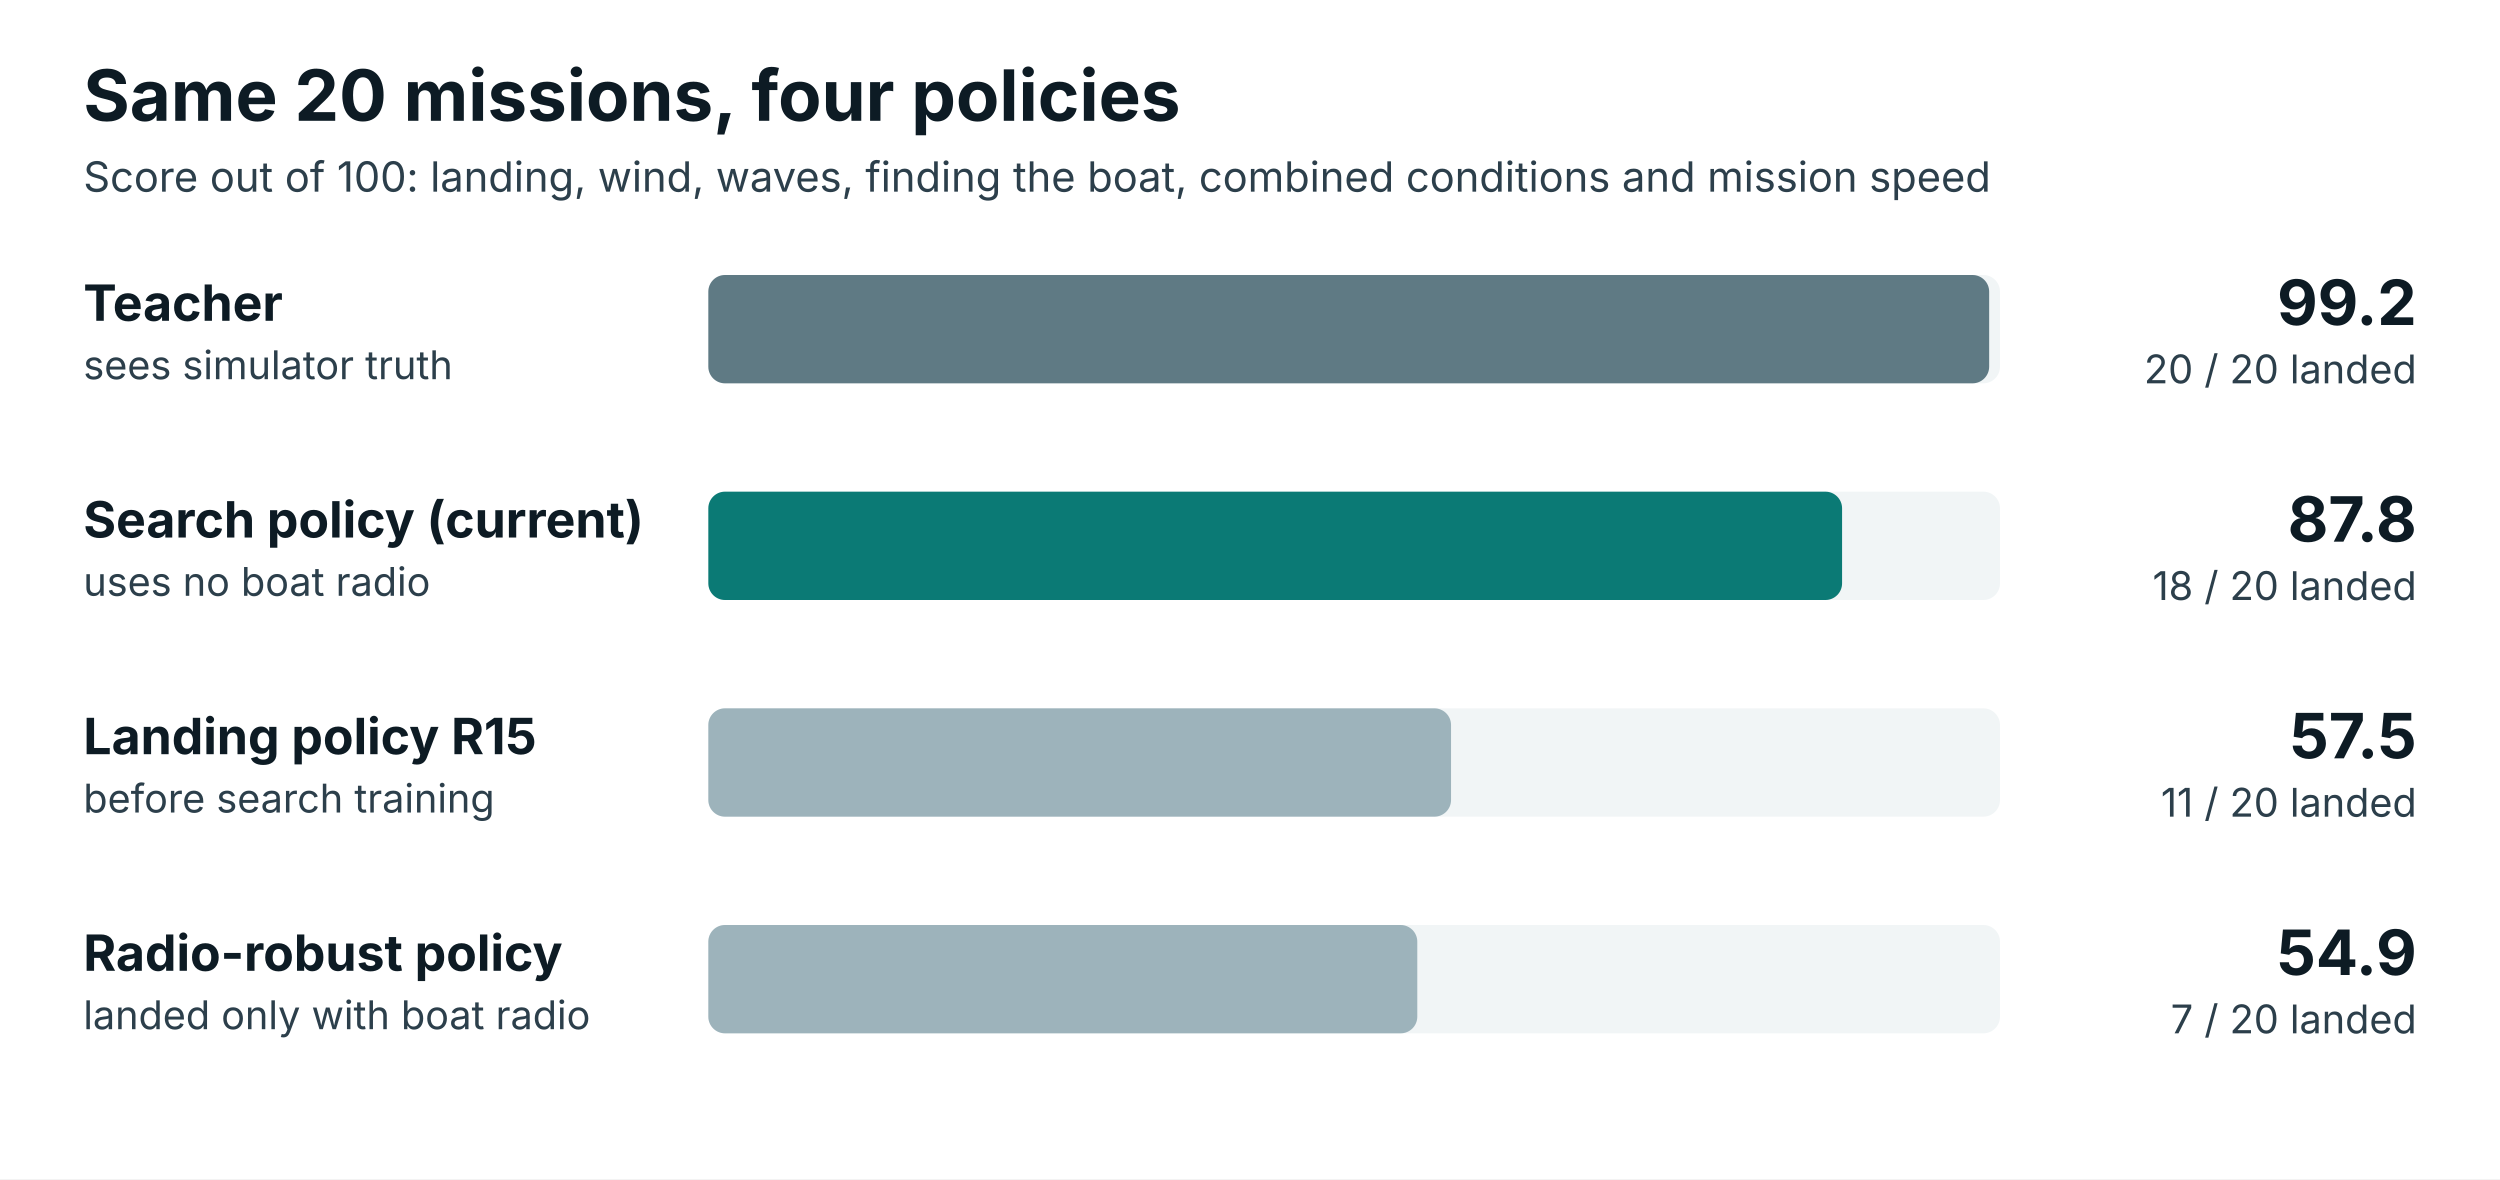
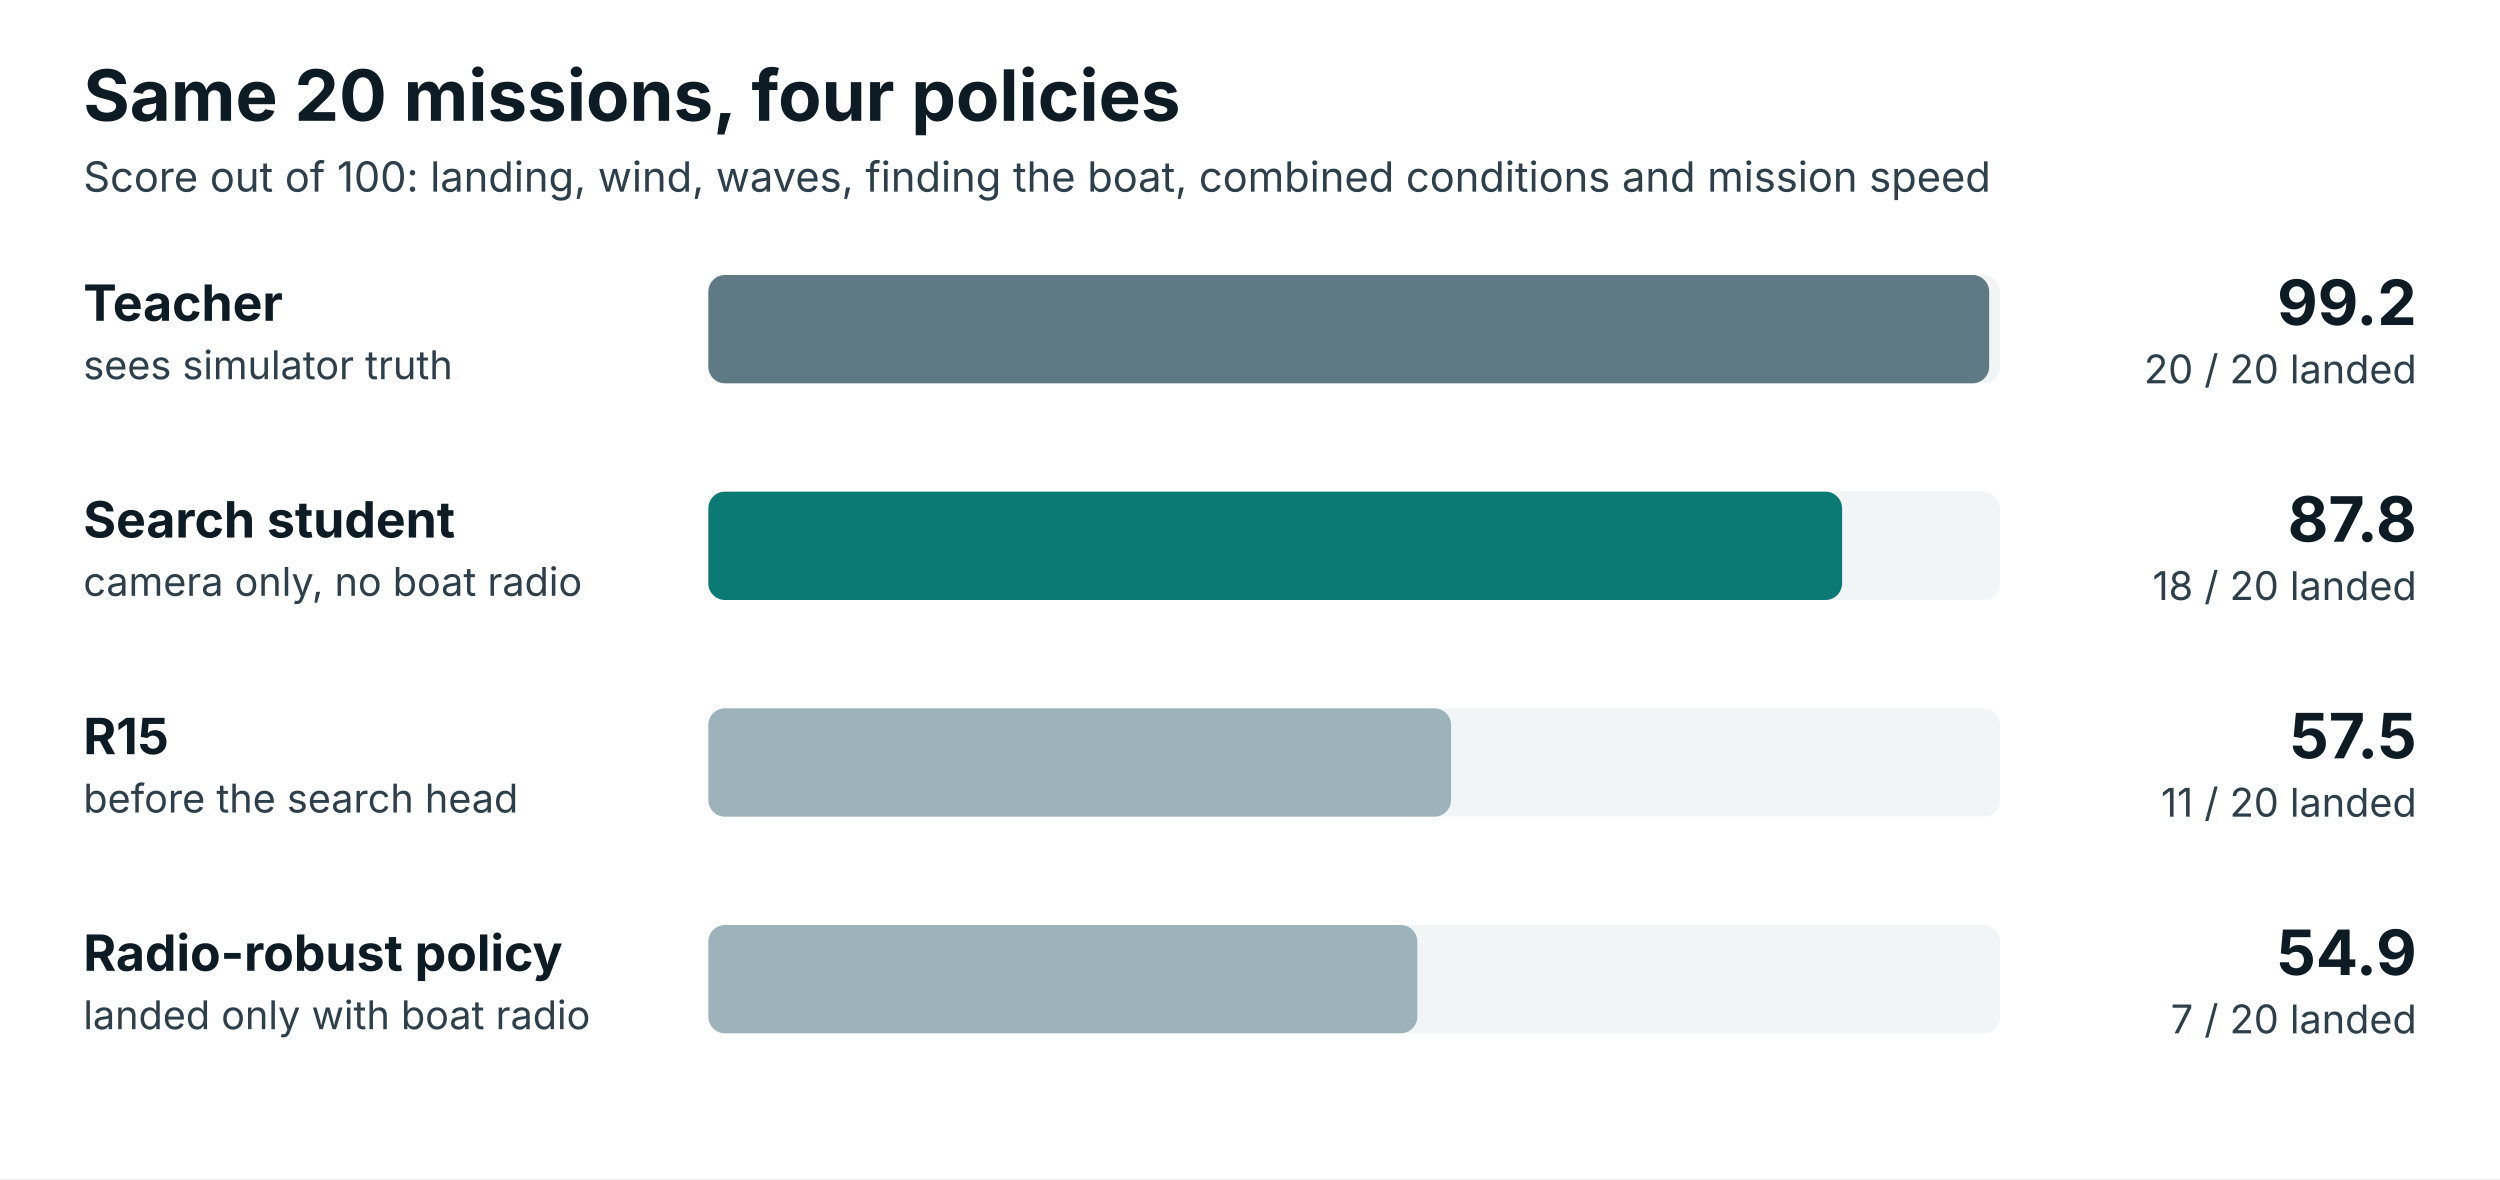
<svg xmlns="http://www.w3.org/2000/svg" viewBox="0 0 1200 566" width="1200" height="566" font-family="Inter, 'Segoe UI', 'DejaVu Sans', Arial, sans-serif">
  <rect width="1200" height="566" fill="#ffffff" />
  <text x="40" y="58" font-size="34" font-weight="700" fill="#0d1b24">Same 20 missions, four policies</text>
  <text x="40" y="92" font-size="20" fill="#2c3f4b">Score out of 100: landing, wind, waves, finding the boat, combined conditions and mission speed</text>
  <text x="40" y="154" font-size="24" font-weight="700" fill="#0d1b24">Teacher</text>
  <text x="40" y="182" font-size="19" fill="#2c3f4b">sees simulator truth</text>
  <rect x="340" y="132" width="620" height="52" rx="8" fill="#f1f5f6" />
  <rect x="340" y="132" width="614.8" height="52" rx="8" fill="#5f7a84" />
  <text x="1160" y="156" font-size="30" font-weight="700" fill="#0d1b24" text-anchor="end">99.2</text>
  <text x="1160" y="184" font-size="19" fill="#2c3f4b" text-anchor="end">20 / 20 landed</text>
-   <text x="40" y="258" font-size="24" font-weight="700" fill="#0d1b24">Search policy (current)</text>
-   <text x="40" y="286" font-size="19" fill="#2c3f4b">uses no boat radio</text>
+   <text x="40" y="258" font-size="24" font-weight="700" fill="#0d1b24">Search student</text>
+   <text x="40" y="286" font-size="19" fill="#2c3f4b">camera only, no boat radio</text>
  <rect x="340" y="236" width="620" height="52" rx="8" fill="#f1f5f6" />
  <rect x="340" y="236" width="544.2" height="52" rx="8" fill="#0b7a75" />
  <text x="1160" y="260" font-size="30" font-weight="700" fill="#0d1b24" text-anchor="end">87.8</text>
  <text x="1160" y="288" font-size="19" fill="#2c3f4b" text-anchor="end">18 / 20 landed</text>
-   <text x="40" y="362" font-size="24" font-weight="700" fill="#0d1b24">Landing policy R15</text>
-   <text x="40" y="390" font-size="19" fill="#2c3f4b">before search training</text>
+   <text x="40" y="362" font-size="24" font-weight="700" fill="#0d1b24">R15</text>
+   <text x="40" y="390" font-size="19" fill="#2c3f4b">before the search head</text>
  <rect x="340" y="340" width="620" height="52" rx="8" fill="#f1f5f6" />
  <rect x="340" y="340" width="356.5" height="52" rx="8" fill="#9db3bb" />
  <text x="1160" y="364" font-size="30" font-weight="700" fill="#0d1b24" text-anchor="end">57.5</text>
  <text x="1160" y="392" font-size="19" fill="#2c3f4b" text-anchor="end">11 / 20 landed</text>
  <text x="40" y="466" font-size="24" font-weight="700" fill="#0d1b24">Radio-robust policy</text>
  <text x="40" y="494" font-size="19" fill="#2c3f4b">landed only with boat radio</text>
  <rect x="340" y="444" width="620" height="52" rx="8" fill="#f1f5f6" />
  <rect x="340" y="444" width="340.3" height="52" rx="8" fill="#9db3bb" />
  <text x="1160" y="468" font-size="30" font-weight="700" fill="#0d1b24" text-anchor="end">54.9</text>
  <text x="1160" y="496" font-size="19" fill="#2c3f4b" text-anchor="end">7 / 20 landed</text>
</svg>
